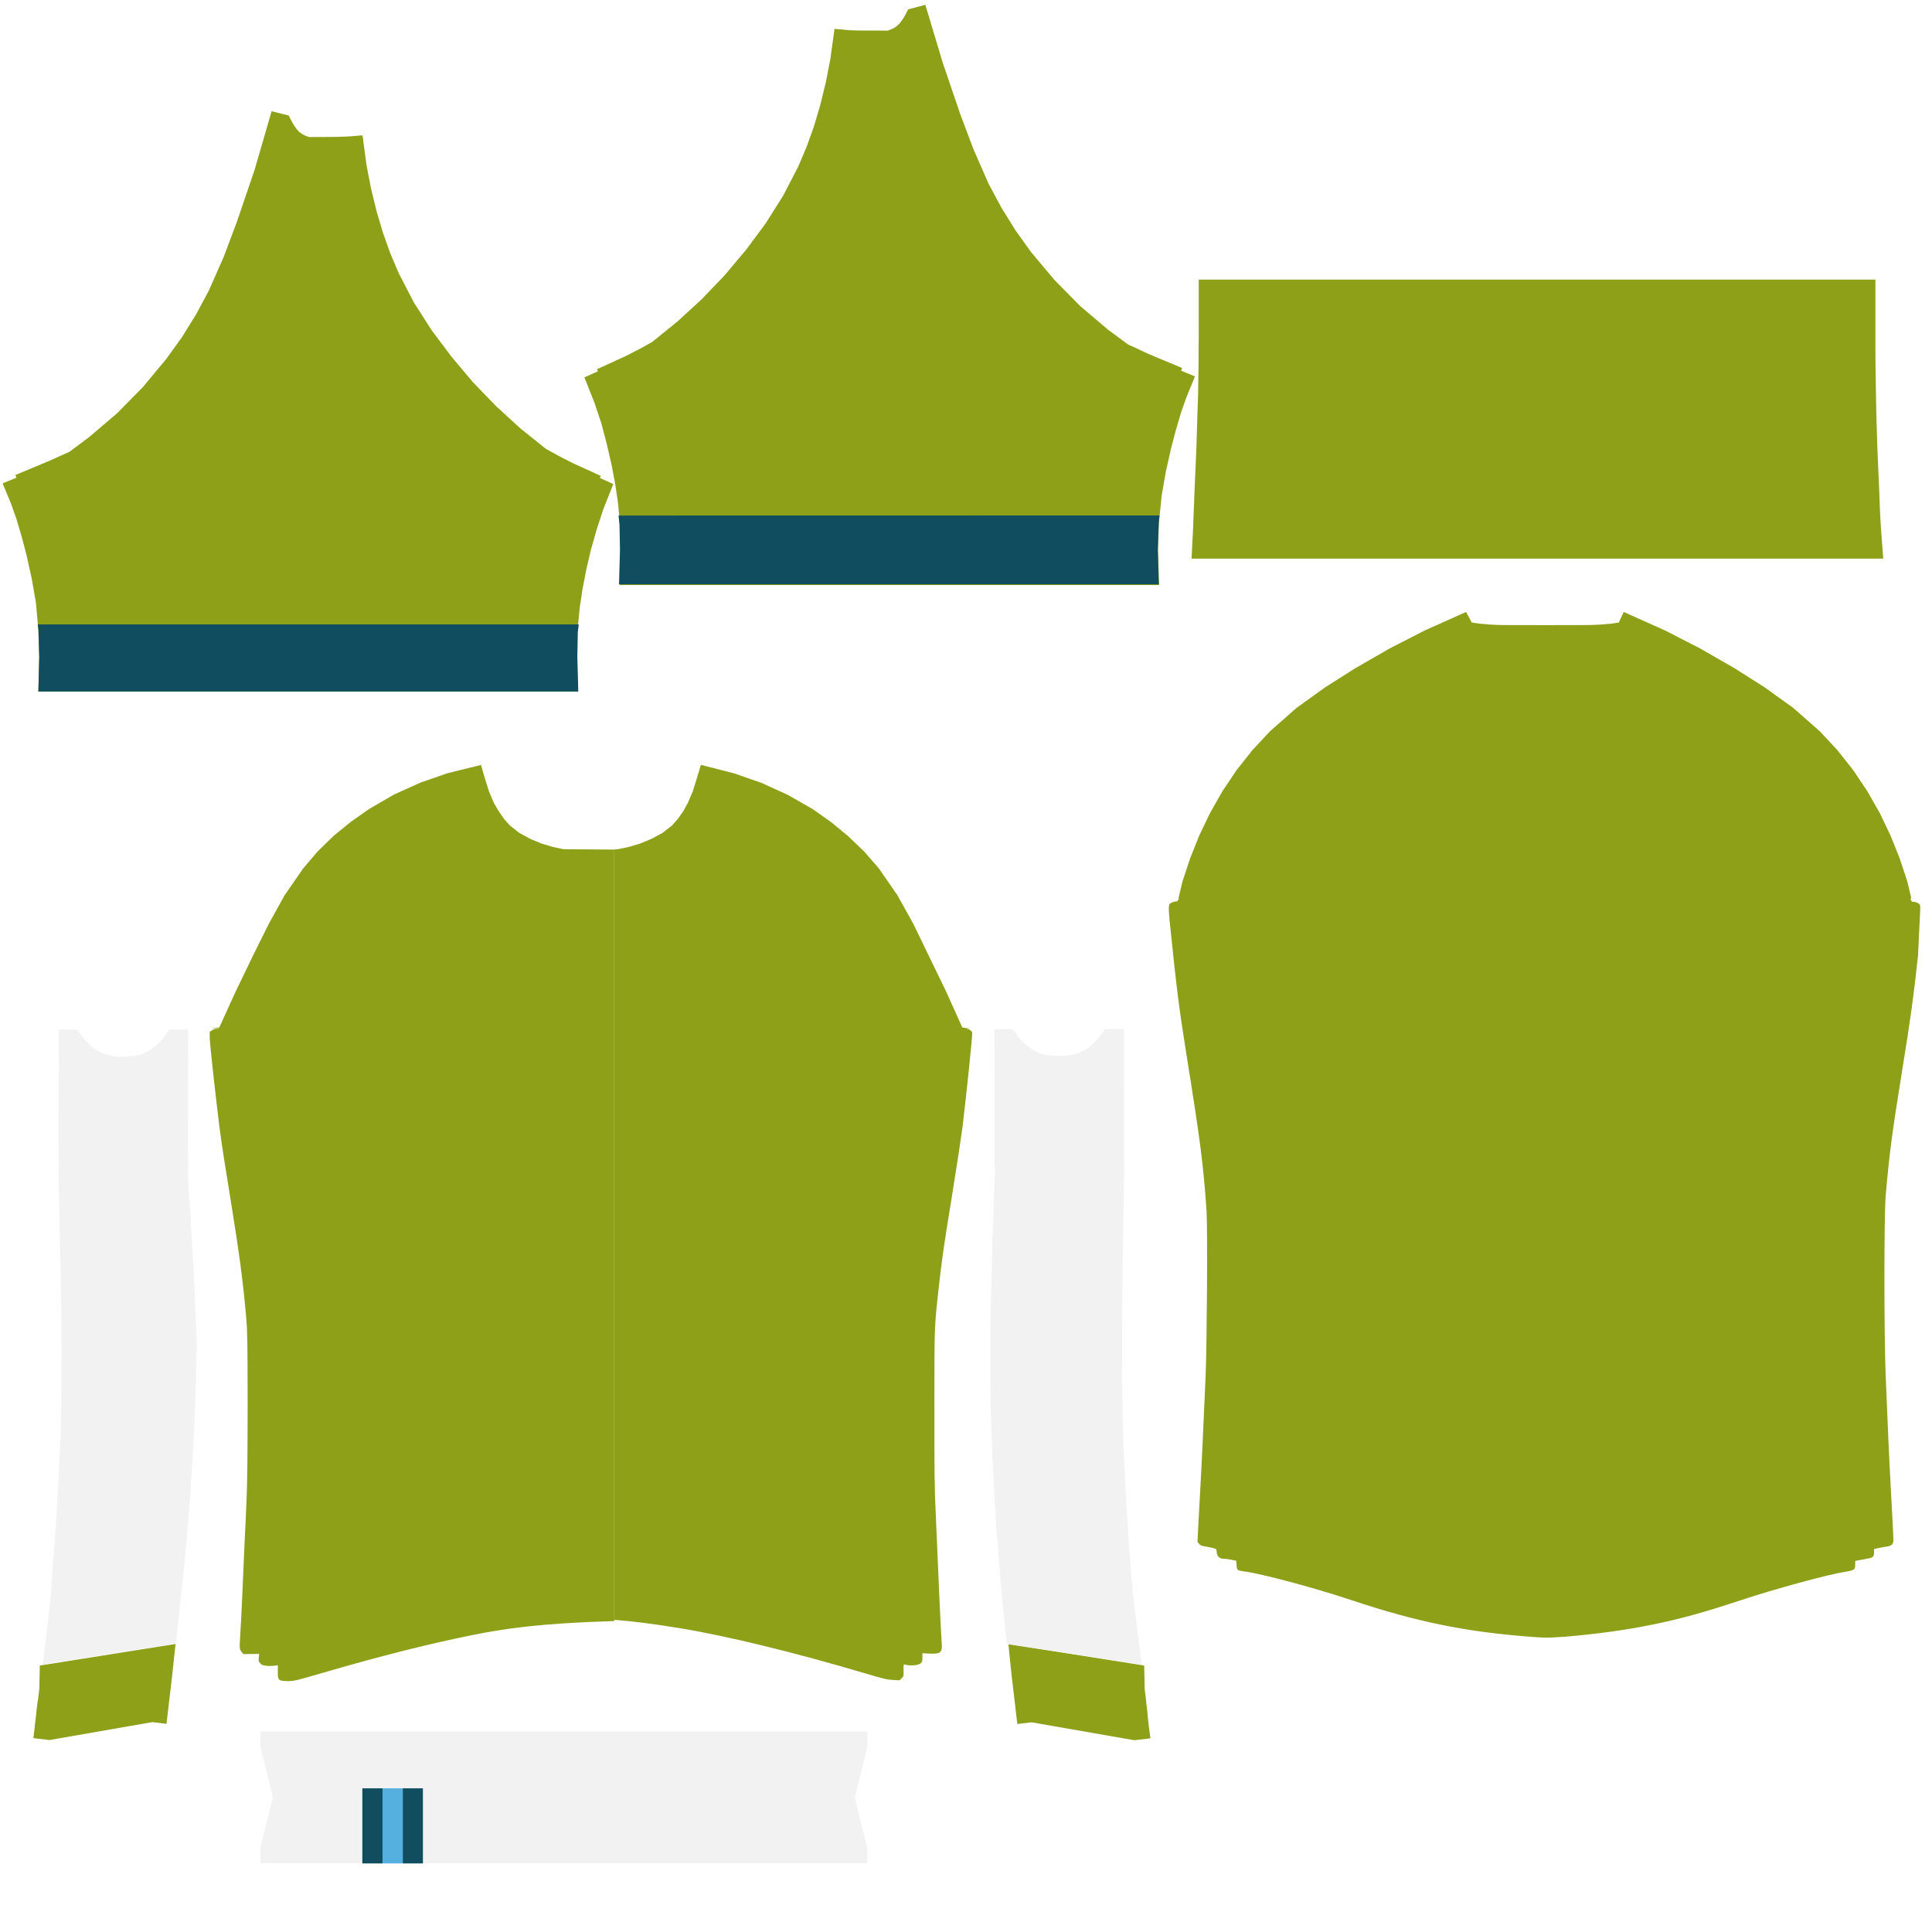
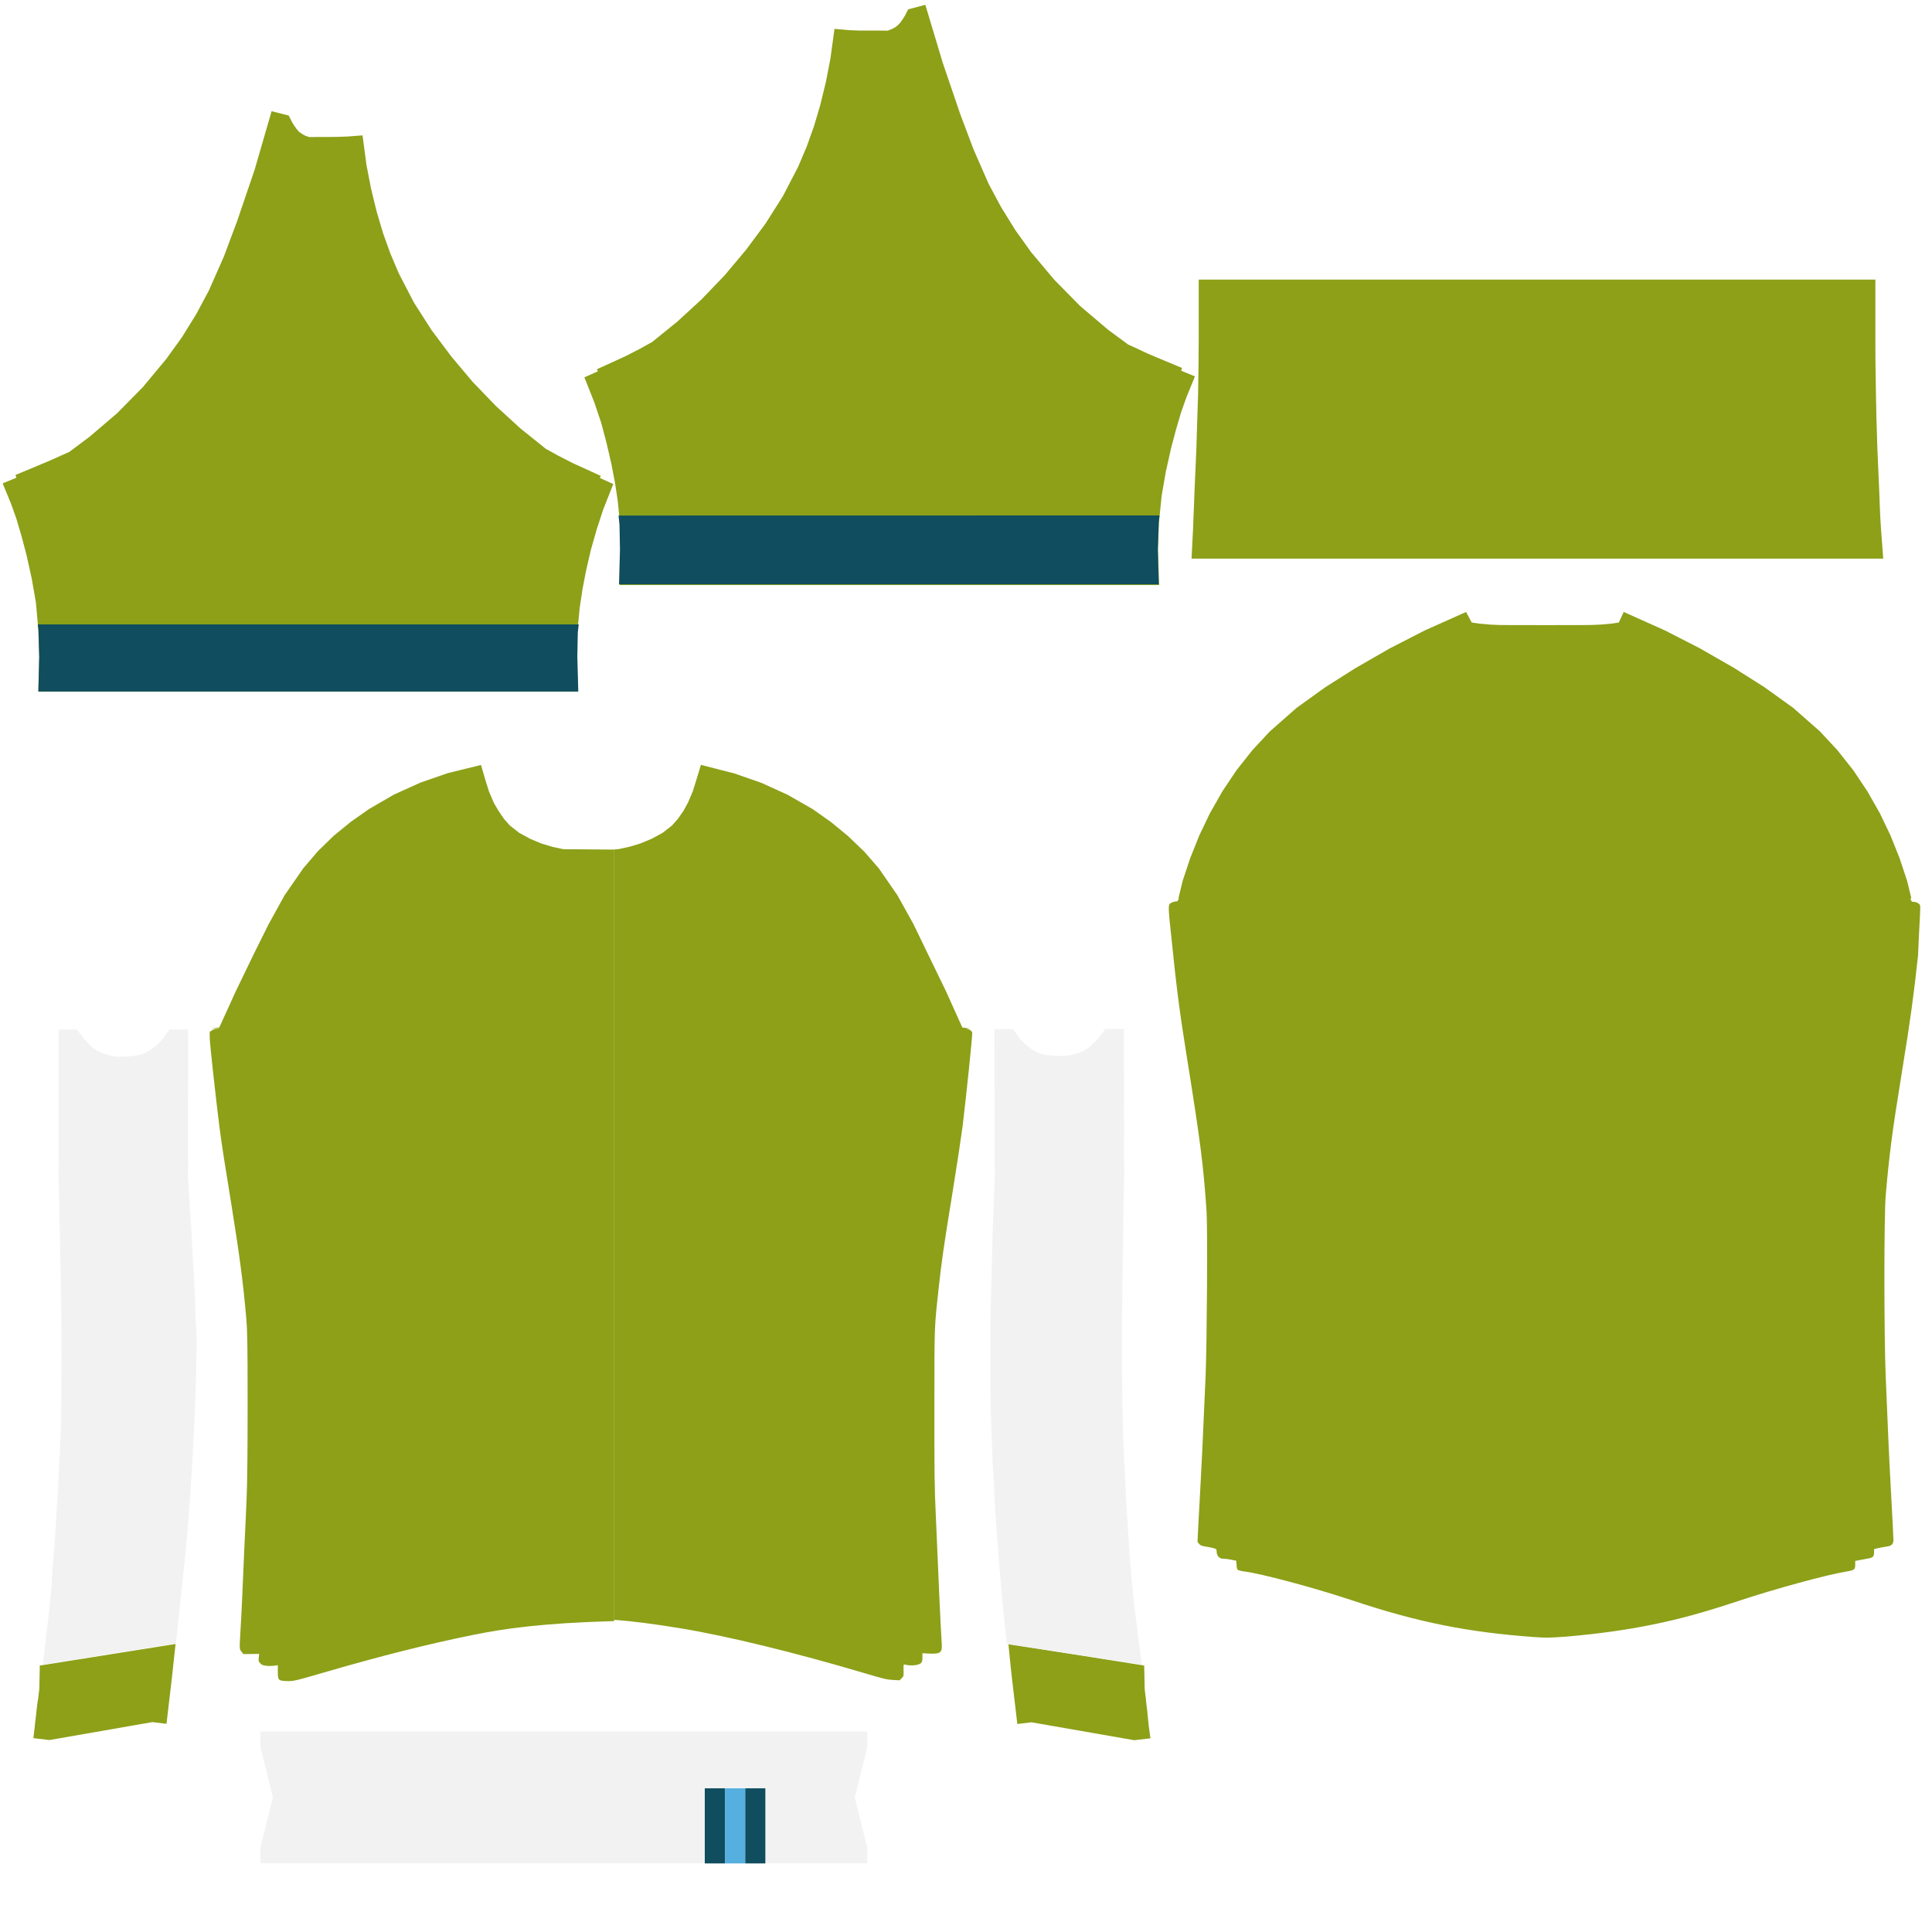
<svg xmlns="http://www.w3.org/2000/svg" version="1.1" id="Layer_1" x="0px" y="0px" viewBox="0 0 2048 2048" style="enable-background:new 0 0 2048 2048;" xml:space="preserve">
  <style type="text/css">
	.st0{fill-rule:evenodd;clip-rule:evenodd;fill:#8DA018;}
	.st1{fill-rule:evenodd;clip-rule:evenodd;fill:#F2F2F2;}
	.st2{fill:#0F4D5F;}
	.st3{fill:#55AFDF;}
</style>
  <path id="base" class="st0" d="M45.1,1765.1l-2.9,0.4l-0.5,23.8h0.1l-1.6,13.4H40l-1.6,13.2h0.1l0,0l-1.6,13.2l0,0H37l-1.6,13.4  l17.1,2l0,0l109-19l15,1.8l6-51.2l1-9.4l2.6-24L45.1,1765.1z M1217.7,1829.4L1217.7,1829.4l-1.4-13.4h0.1l-1.6-13.2h0.1l-1.6-13.4  h0.1l-0.5-23.8l-2-0.4l-141.9-22.5v0.4l0.8,8.2l1.6,15.6l1,9.4l6,51.2l15-1.8l109,19l17.1-2L1217.7,1829.4z M1993.9,560.3l-0.8-13.4  l-0.5-11.7l-0.5-13.8l-2-45.6l-1-32.8l-0.5-24l-0.5-32.2l-0.1-15.4V358v-61.6h-717.3V358l-0.1,13.4l-0.1,15.4L1270,419l-0.8,24  l-1,32.8l-2,45.6l-0.5,13.8l-0.5,11.7l-0.5,13.4l-1.6,31.9h733.2L1993.9,560.3z M269.9,180l-18.6,54.6l-14,37.4l-16,36.2l-13.4,25  l-15,24.2l-16.7,23.2l-24.8,29.8L124.2,438l-29.3,25l-21.4,16l-8.5,3.8L53.4,488L43,492.4l-26.6,11.1l1,2.9l-14.6,6l9,21.8l5.6,15.8  l5.6,19l5.1,19.3l5.6,25.3l4.4,25.3l2.5,28.4l1,28.8l-1,37h571.9l-1-37l0.5-25.9l2.5-25.9l3-19.8l3.8-19.8l5.1-22l6.1-21.4l7-21.4  l10.6-26.8l-14.2-6.4l1-2.2l-30-13.7l-15.8-8.1l-12.6-7l-0.5-0.4L551.5,454l-25.8-23.6L501.2,405l-22.7-27l-21-28l-18.8-29.4  l-16-30.9l-9-21.2l-7.8-21.8l-6.6-22.3l-6-24.6l-4.8-24.8l-4.2-31.5l-15.6,1.2l-11.1,0.4l-13.4,0.1h-6.4l-10,0.1l-4.6-1.6l-3.1-1.8  l-2.9-2l-2.6-2.9l-2.5-3.5l-2.5-4l-3.5-7l-18.2-4.6L269.9,180z M1227.5,582.8l1-28.8l2.9-28.5l4.4-25.4l5.6-25l5.1-19.3l5.6-19  l5.6-15.8l9-22l-14.6-6l1-2.9l-26.6-11.1l-10.4-4.4l-11.6-5.5l-8.5-3.8l-21.2-15.6l-29.8-25.3l-27.2-27.6l-24.7-29.4l-16.7-23.3  l-15-24.2l-13.4-25l-16-36.5l-14.1-37.4l-18.6-54.6L980.9,5.1l-18.2,4.8l-3.5,6.8l-2.5,4l-2.5,3.5l-2.9,2.9l-2.6,2l-3.1,1.6  l-4.6,1.8l-9.8-0.1h-6.6h-13.4l-11-0.4l-15.6-1.4L880.3,62l-4.8,24.8l-6,24.6l-6.6,22.3l-7.8,21.8l-9,21.2l-16,30.9L811.5,237  l-20.8,28L768,292l-24.4,25.4L717.9,341l-26.2,21.2l-0.5,0.4l-12.6,7l-15.8,8.1l-30,13.7l1,2.2l-14.3,6.4l10.6,26.8l7.2,21.4  l5.7,21.6l5.1,22l3.8,19.8l3,19.8l2.5,25.9l0.5,25.9l-1,37h571.8L1227.5,582.8z M2035.4,960c-0.4-2.2-4-4-7.2-4  c-1.6,0-2.2-0.4-3.1-3.8h1l-4.4-18.2l-8.1-24.4l-9.6-24l-11.1-23.2l-13.4-23.6l-15-22.4l-16.8-21.2l-18.4-19.8l-28.4-25l-30.6-22  l-31.9-20.2l-36.2-20.8l-37-19l-44-19.7l-5.2,11.2l-8.1,1.2l-11.6,1l-9.1,0.4l-9.1,0.1h-19.8l-20.3,0.1l-20.3-0.1H1598l-9.1-0.1  l-9.1-0.4l-11.6-1l-8.1-1.2l-6-11.2l-44,19.7l-37,19l-36.2,20.8l-31.9,20.2l-30.6,22l-28.4,25l-18.4,19.8l-16.8,21.2l-15,22.4  l-13.4,23.6l-11.1,23.2l-9.6,24l-8.1,24.4l-4.4,18.2h0.5c-1,3-1.8,3.4-3.1,3.4c-2.6,0-6,1.6-7,3c-1,2-1,7.6,1.6,30.2  c5.7,56.4,9,82.2,16,126c15.4,95.8,18.4,119.6,21.8,169c1.2,18,0.4,140.8-1,174.6c-3.1,72-3.8,86.6-7.4,152.4l-1.2,23.6l1.6,2  c1,1.6,2.5,2,4.8,2.6c11.7,2,13.8,2.6,13.8,4.4c0,6,2.6,9,8.1,9c1.6,0,5.1,0.4,7.6,1l5.1,1l0.4,4.4c0.1,2.5,0.5,4.6,1.2,5.2  c0.5,0.5,3.5,1.4,7,1.8c17.7,2.2,73.5,17.1,112.4,30c71.5,24,124.8,34.5,195.7,39.6c12,0.8,14.6,0.8,33-0.5  c33.2-2.9,62.3-6.8,90.8-12.6c31.4-6.4,55-13,93.8-25.8c36-12,92.6-27.4,111.5-30.4c9.6-1.6,10.4-2.2,10.4-7.6v-3.8l3.8-0.8  c2-0.4,6-1,8.6-1.6c6.4-1,7.6-2,7.6-6.8v-3.4l4-1c2.2-0.4,6-1.2,8.7-1.6c5.6-0.5,7.8-2.6,7.8-7c0-1.6-1-23.8-2.5-49.6  c-2.5-45.1-3.1-62-5.7-124.7c-1.8-43-1.8-169.4,0-190.6c3.8-43.6,6.4-64.6,17.2-131.2c9.4-57.8,12.4-80.4,17.1-123.6  C2034.6,978.4,2036,962.4,2035.4,960z M597.3,900.2l-11.7-2.5l-11.6-3.5l-12.2-5.1l-11.2-6.1l-10-7.8l-6.4-7.2l-5.6-8.2l-5.1-8.7  l-5.2-12.2l-4-12.8l-4.4-15.2l-35.4,8.7l-28.8,10l-27.9,12.6l-26.6,15.4L372.1,871l-18.4,15l-16.8,16.4l-15.4,18L301.7,949  l-16.8,30.4l-15.4,30.9l-19.8,41l-17.2,37.8l-9.1,1h9c-0.4,0.4-2,0.5-3,0.5s-3.4,0.5-4.6,1.6l-2.5,1.6v6c0.1,7,7,68.9,10.4,95.4  c2.6,19.7,5.2,36.5,12.8,83.1c8.2,51.3,12,78.4,15.6,119.6c1,12.4,1.4,22.4,1.4,90.2c0,51.1-0.4,83.6-1,98c-0.4,12-1.6,36.6-2.5,55  c-1.6,38.4-3.1,73.2-4.2,89.6c-1,17.1-1,17.6,1.2,20.2l2,2.5l8.5-0.1l8.2-0.1l-0.4,4c-0.4,3.8-0.1,4.2,1.6,6c1.6,1.8,3,2.2,6.6,2.6  c2.5,0.4,6.1,0.1,8.5-0.1l3.5-0.5v6.6c0,9.1,0.4,10,9.4,10.2c7.6,0.1,7,0.4,44-10.4c56-16.2,105.4-28.8,154-38.6  c33-6.6,71.5-12.4,149.2-14.6V900.6L597.3,900.2z M1030.6,1094.8c-0.5-2.5-4.4-4.6-8.1-4.6h-2.9l0,0h9.6l-9.1-1l-17.1-38l-19.9-41  l-15-31L951.3,949l-19.7-28.5l-15.4-17.7l-17.1-16.4l-18.2-15l-19.4-13.7l-26.6-15.2L807,829.8l-28.8-10l-35.2-9l-4.6,15.2l-4,12.8  l-5.2,12.2l-4.8,8.7l-5.7,8.2l-6.4,7.2l-10,7.8l-11.2,6.1l-12.2,5.1l-11.6,3.5l-11.7,2.5l-4.4,0.4v816.6c19.3,1.4,42.6,4.4,71,9.1  c49.6,8.2,121.2,25.8,192.8,47c22.3,6.6,24.6,7.2,31.4,7.6l7.2,0.4l2.2-2.2c2.2-2.2,2.2-2.5,2-8.6c-0.1-5.5,0-6.1,0.8-6  c6.4,1.8,15,1,17.6-1.4c1.4-1.4,1.6-2.5,1.6-6.1v-4.4l7.6,0.4c12,0.4,13.7-1,12.8-12c-1-15-3.4-66.4-6.1-132  c-1.6-33.5-1.6-45.7-1.6-118.2c0-87.7,0-83.6,4.4-124c3-28,5.7-47,13.8-96.3c7-43.6,9-57.2,11.7-76.5  C1024.4,1160.6,1031,1097.2,1030.6,1094.8z" />
-   <path id="stripe-1" class="st1" d="M919.3,1835.5H276.1v16.8l13.2,53l-13.2,53v16.8h643.2v-16.8l-13.2-53l13.2-53V1835.5z   M1208.6,1751.3l-2.2-17.2l-1.8-14.6l-2.5-19.3l-0.8-7.6l-1.8-19.7l-2.2-26.8l-3.5-55.2l-3.1-63.8l-1-45.6l-0.4-36.9v-36.9l0.4-37  l0.5-36.9l1.2-83.4l0.5-11.1l-0.4-4.8l0.1-38l-0.1-34.1l-0.1-27.9l-0.1-43.8l-19.7,0.1l-7.8,10.4l-6.6,6.6l-3.5,2.9l-3.8,2.5l-4.2,2  l-4.8,1.6l-6,1.6l-5.7,1l-6.6-0.1l-7.2-0.4l-6.1-0.5l-5.7-1.2l-5.2-2.2l-5.1-3l-6.6-5.2l-5.7-6l-7.2-9.8h-19.7l0.1,36.5l0.1,32.2  l0.1,38l-0.1,36l0.4,5.7l-2.5,68.5l-1.2,49.2l-1.2,45.2l-0.1,28.9v28.9l0.8,43.1l1.6,43.1l2,39.2l2.5,39.2l3.1,39.6l3.5,39.6l4,38.9  l143,21.7L1208.6,1751.3z M207.3,1396.9l-0.7-23.4l-2-36.5l-2.2-39.9l-3.1-47.7l-0.1-9.1l0.1-0.8l0.4-5.6h-0.4l-0.1-19.3v-16.8  l0.1-38l0.1-32.2l0.1-36.2l-19.7-0.1l-7.2,10l-5.7,6l-6.8,5.2l-5.1,3l-5.2,2.2l-5.6,1.2l-6.4,0.8l-7.2,0.4l-6.6,0.1l-5.7-1l-6.1-1.6  l-4.6-1.6l-4.2-2l-3.8-2.5l-3.5-2.9l-6.6-6.8l-7.8-10.4l-19.4-0.1l-0.1,43.8l-0.1,28l-0.1,34l0.1,38l0.4,0.1l-0.4,4.8l0.1,0.1  l-0.4-0.1l0.4,10.8l1.6,79.5l0.8,35.2l0.5,35.2l0.1,35.2l-0.1,35l-0.5,43.4l-3.1,63.8l-3.4,55.2l-2.2,26.8l-1.6,25.9l-2.5,24  l-3.5,29.6l-2.2,19.3l-0.8,5.6c31.7-4.9,107.4-17,141.2-22.4l0.2-1.9l0.4-3.8l1-9.4l0.4-4l1-9.4l0.4-3.8l4.8-44.8l3.8-39.6l3.1-39.6  l2.5-39.2l2-39.2l1.6-43.1l0.8-43.4L207.3,1396.9z" />
-   <path id="stripe-2" class="st2" d="M384.1,1895.7h21.4v79.6h-21.4V1895.7z   M426.9,1975.3h21.4v-79.6h-21.4V1975.3z M1228.3,553.8l0.8-7.4l-573.4,0.1l1,10l0.5,25.9l-1,37h572.1l-1-37L1228.3,553.8z   M40.7,733H613l-1-37l0.5-25.9l1-8.2H40l0.8,5.5l0.8,28.7L40.7,733z" />
-   <path id="stripe-3" class="st3" d="M426.9,1975.3h-21.4v-79.6h21.4V1975.3z" />
+   <path id="stripe-1" class="st1" d="M276.1,1835.5v16.8l13.2,53l-13.2,53v16.8h643.2v-16.8l-13.2-53l13.2-53v-16.8H276.1  L276.1,1835.5z M1208.6,1751.3l-2.2-17.2l-1.8-14.6l-2.5-19.3l-0.8-7.6l-1.8-19.7l-2.2-26.8l-3.5-55.2l-3.1-63.8l-1-45.6l-0.4-36.9  v-36.9l0.4-37l0.5-36.9l1.2-83.4l0.5-11.1l-0.4-4.8l0.1-38l-0.1-34.1l-0.1-27.9l-0.1-43.8l-19.7,0.1l-7.8,10.4l-6.6,6.6l-3.5,2.9  l-3.8,2.5l-4.2,2l-4.8,1.6l-6,1.6l-5.7,1l-6.6-0.1l-7.2-0.4l-6.1-0.5l-5.7-1.2l-5.2-2.2l-5.1-3l-6.6-5.2l-5.7-6l-7.2-9.8h-19.7  l0.1,36.5l0.1,32.2l0.1,38l-0.1,36l0.4,5.7l-2.5,68.5l-1.2,49.2l-1.2,45.2l-0.1,28.9v28.9l0.8,43.1l1.6,43.1l2,39.2l2.5,39.2  l3.1,39.6l3.5,39.6l4,38.9l143,21.7L1208.6,1751.3z M207.3,1396.9l-0.7-23.4l-2-36.5l-2.2-39.9l-3.1-47.7l-0.1-9.1l0.1-0.8l0.4-5.6  h-0.4l-0.1-19.3v-16.8l0.1-38l0.1-32.2l0.1-36.2l-19.7-0.1l-7.2,10l-5.7,6l-6.8,5.2l-5.1,3l-5.2,2.2l-5.6,1.2l-6.4,0.8l-7.2,0.4  l-6.6,0.1l-5.7-1l-6.1-1.6l-4.6-1.6l-4.2-2l-3.8-2.5l-3.5-2.9l-6.6-6.8l-7.8-10.4l-19.4-0.1l-0.1,43.8l-0.1,28l-0.1,34l0.1,38  l0.4,0.1l-0.4,4.8l0.1,0.1l-0.4-0.1l0.4,10.8l1.6,79.5l0.8,35.2l0.5,35.2l0.1,35.2l-0.1,35l-0.5,43.4l-3.1,63.8l-3.4,55.2l-2.2,26.8  l-1.6,25.9l-2.5,24l-3.5,29.6l-2.2,19.3l-0.8,5.6c31.7-4.9,107.4-17,141.2-22.4l0.2-1.9l0.4-3.8l1-9.4l0.4-4l1-9.4l0.4-3.8l4.8-44.8  l3.8-39.6l3.1-39.6l2.5-39.2l2-39.2l1.6-43.1l0.8-43.4L207.3,1396.9z" />
+   <path id="stripe-2" class="st2" d="M811.3,1975.3h-21.4l0-79.6h21.4V1975.3z M768.5,1895.7h-21.4l0,79.6h21.4V1895.7z M1228.3,553.8  l0.8-7.4l-573.4,0.1l1,10l0.5,25.9l-1,37h572.1l-1-37L1228.3,553.8z M40.7,733H613l-1-37l0.5-25.9l1-8.2H40l0.8,5.5l0.8,28.7  L40.7,733z" />
+   <path id="stripe-3" class="st3" d="M768.5,1895.7h21.4l0,79.6h-21.4V1895.7z" />
</svg>
